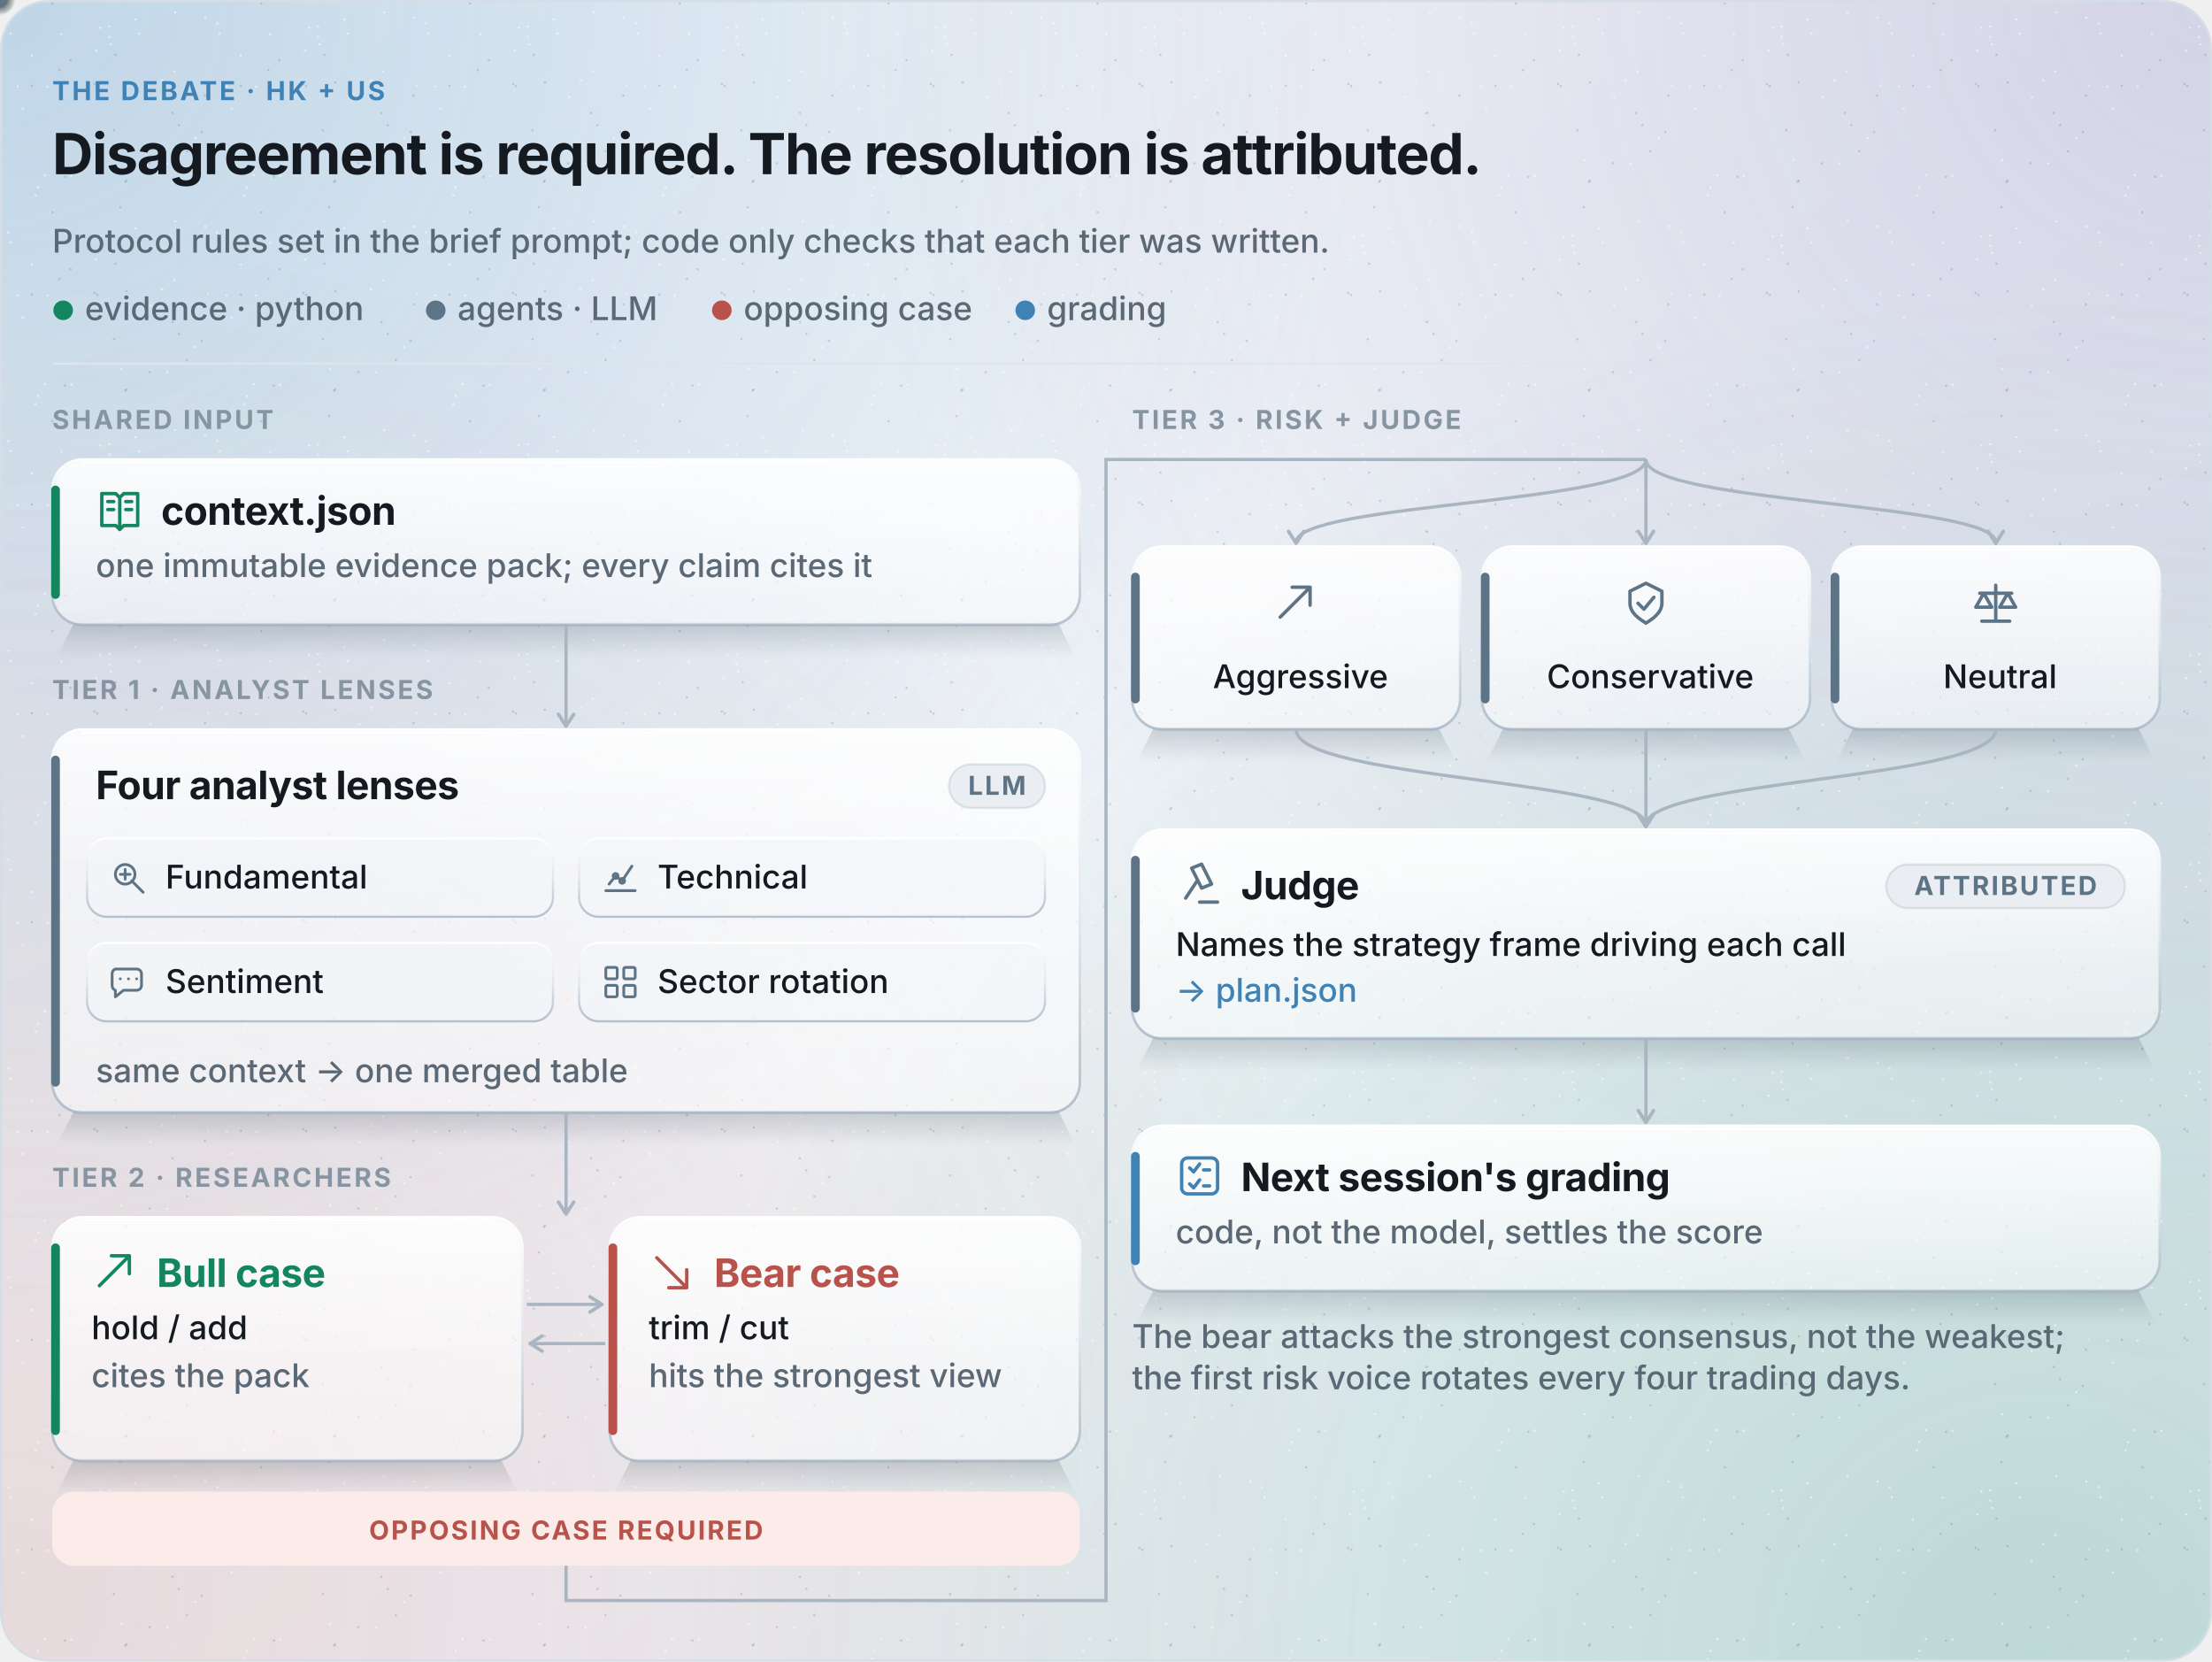
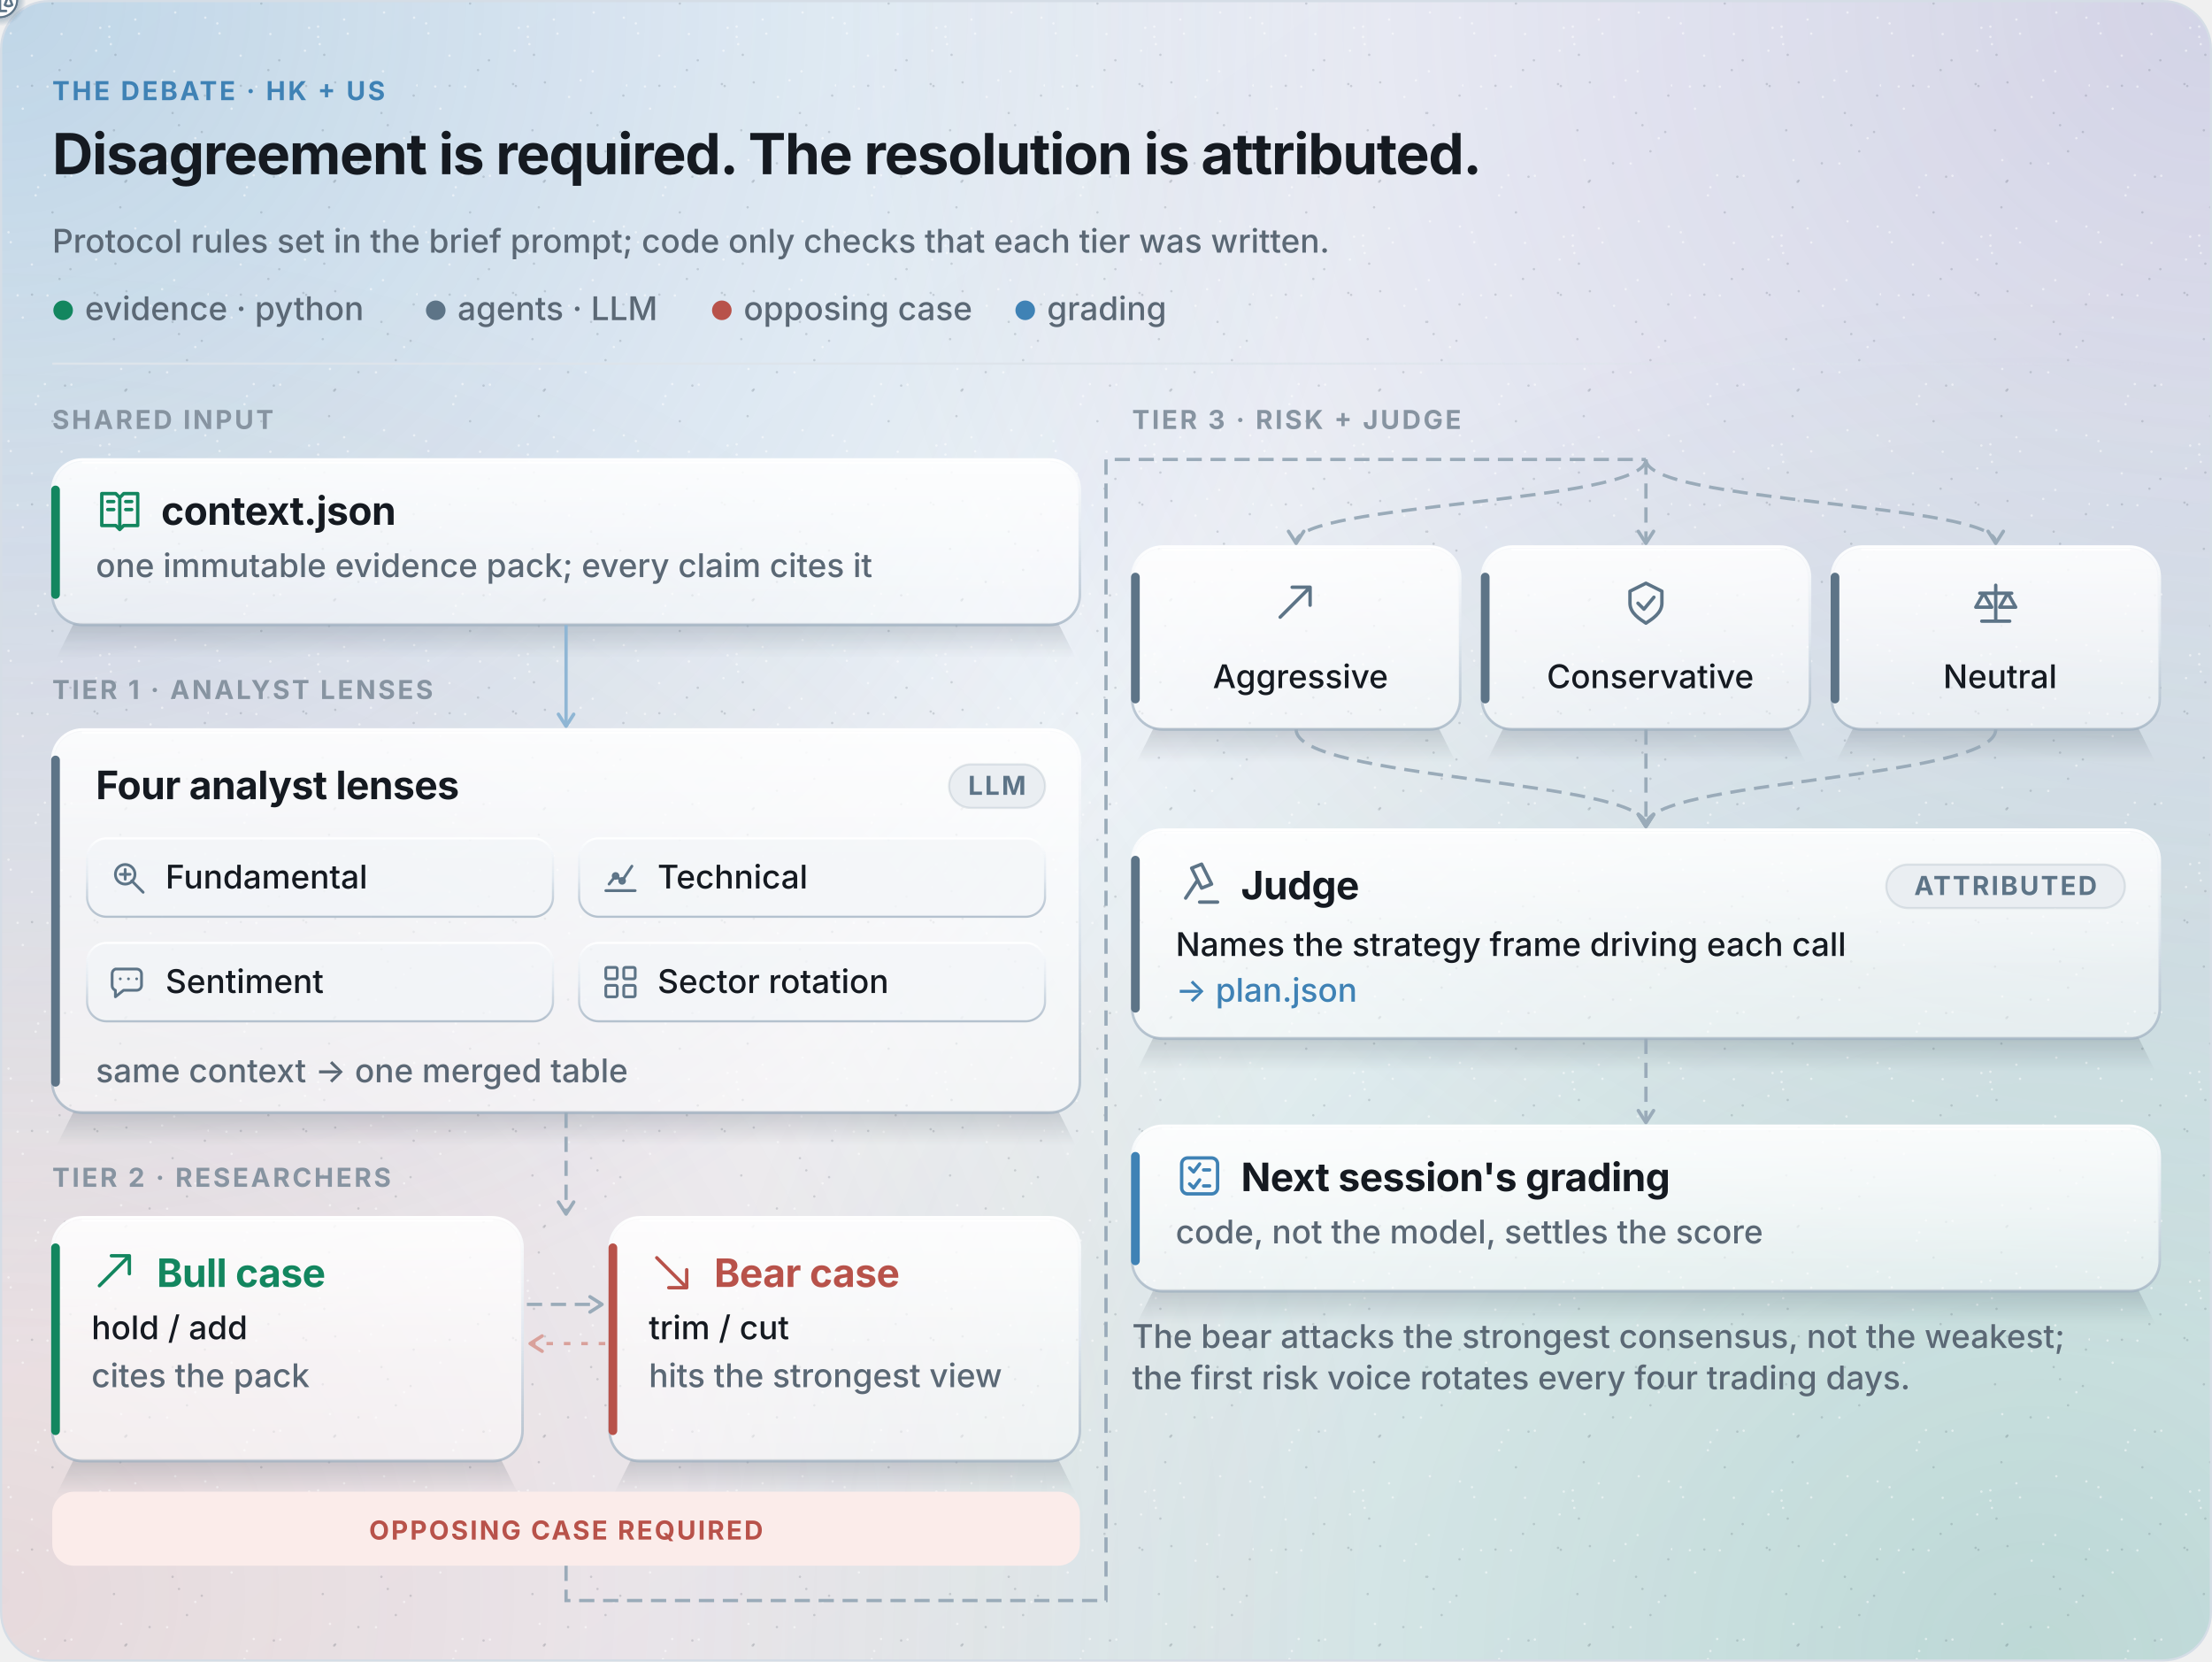
<svg xmlns="http://www.w3.org/2000/svg" xmlns:xlink="http://www.w3.org/1999/xlink" width="1016" height="763" viewBox="0 0 1016 763" role="img" aria-labelledby="title desc">
  <defs>
    <linearGradient id="page" x1="0" y1="0" x2="1" y2="1">
      <stop offset="0" stop-color="#f7f9fc" />
      <stop offset=".6" stop-color="#eef2f7" />
      <stop offset="1" stop-color="#e6ecf3" />
    </linearGradient>
    <radialGradient id="field-blue" cx="0" cy="0" r="629.92" gradientUnits="userSpaceOnUse">
      <stop offset="0" stop-color="#3f82b5" stop-opacity="0.3" />
      <stop offset="1" stop-color="#3f82b5" stop-opacity="0" />
    </radialGradient>
    <radialGradient id="field-violet" cx="1016" cy="0" r="629.92" gradientUnits="userSpaceOnUse">
      <stop offset="0" stop-color="#6f64a8" stop-opacity="0.22" />
      <stop offset="1" stop-color="#6f64a8" stop-opacity="0" />
    </radialGradient>
    <radialGradient id="field-green" cx="934.72" cy="763" r="629.92" gradientUnits="userSpaceOnUse">
      <stop offset="0" stop-color="#13865f" stop-opacity="0.2" />
      <stop offset="1" stop-color="#13865f" stop-opacity="0" />
    </radialGradient>
    <radialGradient id="field-warm" cx="0" cy="732.48" r="629.92" gradientUnits="userSpaceOnUse">
      <stop offset="0" stop-color="#b8524a" stop-opacity="0.16" />
      <stop offset="1" stop-color="#b8524a" stop-opacity="0" />
    </radialGradient>
    <pattern id="grain" width="96" height="96" patternUnits="userSpaceOnUse">
      <circle cx="32.83" cy="80.8" r=".55" fill="#ffffff" fill-opacity=".5" />
      <circle cx="21.85" cy="39.82" r=".55" fill="#ffffff" fill-opacity=".5" />
      <circle cx="29.91" cy="81.24" r=".55" fill="#22303c" fill-opacity=".16" />
      <circle cx="44.21" cy="23.3" r=".55" fill="#ffffff" fill-opacity=".5" />
      <circle cx="94.19" cy="43.92" r=".55" fill="#22303c" fill-opacity=".16" />
      <circle cx="14.73" cy="39.42" r=".55" fill="#22303c" fill-opacity=".16" />
      <circle cx="32.39" cy="27.72" r=".55" fill="#22303c" fill-opacity=".16" />
      <circle cx="44.77" cy="39.54" r=".55" fill="#22303c" fill-opacity=".16" />
      <circle cx="55.71" cy="73.6" r=".55" fill="#ffffff" fill-opacity=".5" />
      <circle cx="80.57" cy="5.74" r=".55" fill="#ffffff" fill-opacity=".5" />
      <circle cx="74.55" cy="36.92" r=".55" fill="#ffffff" fill-opacity=".5" />
      <circle cx="58.13" cy="37.86" r=".55" fill="#22303c" fill-opacity=".16" />
      <circle cx="53.07" cy="25.2" r=".55" fill="#22303c" fill-opacity=".16" />
      <circle cx="27.37" cy="32.22" r=".55" fill="#22303c" fill-opacity=".16" />
      <circle cx="10.47" cy="49.96" r=".55" fill="#ffffff" fill-opacity=".5" />
      <circle cx="24.13" cy="1.62" r=".55" fill="#22303c" fill-opacity=".16" />
      <circle cx="58.11" cy="83.04" r=".55" fill="#22303c" fill-opacity=".16" />
      <circle cx="50.97" cy="20.3" r=".55" fill="#ffffff" fill-opacity=".5" />
      <circle cx="28.31" cy="15.64" r=".55" fill="#ffffff" fill-opacity=".5" />
      <circle cx="82.29" cy="57.54" r=".55" fill="#22303c" fill-opacity=".16" />
      <circle cx="8.11" cy="39.76" r=".55" fill="#ffffff" fill-opacity=".5" />
      <circle cx="50.25" cy="12.22" r=".55" fill="#ffffff" fill-opacity=".5" />
      <circle cx="3.91" cy="10.76" r=".55" fill="#ffffff" fill-opacity=".5" />
      <circle cx="68.77" cy="75.06" r=".55" fill="#22303c" fill-opacity=".16" />
      <circle cx="50.27" cy="16.96" r=".55" fill="#ffffff" fill-opacity=".5" />
      <circle cx="17.53" cy="86.06" r=".55" fill="#ffffff" fill-opacity=".5" />
      <circle cx="79.35" cy="51.96" r=".55" fill="#22303c" fill-opacity=".16" />
      <circle cx="85.97" cy="69.54" r=".55" fill="#22303c" fill-opacity=".16" />
      <circle cx="55.31" cy="95.28" r=".55" fill="#22303c" fill-opacity=".16" />
      <circle cx="20.65" cy="80.54" r=".55" fill="#ffffff" fill-opacity=".5" />
      <circle cx="52.39" cy="59.88" r=".55" fill="#22303c" fill-opacity=".16" />
      <circle cx="62.21" cy="8.98" r=".55" fill="#ffffff" fill-opacity=".5" />
      <circle cx="89.79" cy="63.52" r=".55" fill="#ffffff" fill-opacity=".5" />
      <circle cx="80.09" cy="32.78" r=".55" fill="#ffffff" fill-opacity=".5" />
      <circle cx="4.95" cy="15.32" r=".55" fill="#ffffff" fill-opacity=".5" />
      <circle cx="76.85" cy="75.14" r=".55" fill="#ffffff" fill-opacity=".5" />
      <circle cx="69.23" cy="44.56" r=".55" fill="#ffffff" fill-opacity=".5" />
      <circle cx="57.61" cy="83.58" r=".55" fill="#22303c" fill-opacity=".16" />
      <circle cx="16.39" cy="89.8" r=".55" fill="#ffffff" fill-opacity=".5" />
      <circle cx="92.77" cy="60.66" r=".55" fill="#22303c" fill-opacity=".16" />
      <circle cx="46.11" cy="12.8" r=".55" fill="#ffffff" fill-opacity=".5" />
      <circle cx="14.65" cy="25.58" r=".55" fill="#ffffff" fill-opacity=".5" />
      <circle cx="94.39" cy="8.12" r=".55" fill="#ffffff" fill-opacity=".5" />
      <circle cx="63.89" cy="15.46" r=".55" fill="#ffffff" fill-opacity=".5" />
      <circle cx="43.47" cy="38.64" r=".55" fill="#22303c" fill-opacity=".16" />
      <circle cx="95.85" cy="39.26" r=".55" fill="#ffffff" fill-opacity=".5" />
    </pattern>
    <linearGradient id="glass" x1="0" y1="0" x2="0" y2="1">
      <stop offset="0" stop-color="#ffffff" stop-opacity=".74" />
      <stop offset="1" stop-color="#ffffff" stop-opacity=".48" />
    </linearGradient>
    <linearGradient id="glass-blue" x1="0" y1="0" x2="0" y2="1">
      <stop offset="0" stop-color="#e8f1f8" stop-opacity=".88" />
      <stop offset="1" stop-color="#e8f1f8" stop-opacity=".60" />
    </linearGradient>
    <linearGradient id="glass-green" x1="0" y1="0" x2="0" y2="1">
      <stop offset="0" stop-color="#e6f4ee" stop-opacity=".88" />
      <stop offset="1" stop-color="#e6f4ee" stop-opacity=".60" />
    </linearGradient>
    <linearGradient id="glass-warm" x1="0" y1="0" x2="0" y2="1">
      <stop offset="0" stop-color="#fbecea" stop-opacity=".88" />
      <stop offset="1" stop-color="#fbecea" stop-opacity=".60" />
    </linearGradient>
    <linearGradient id="glass-slate" x1="0" y1="0" x2="0" y2="1">
      <stop offset="0" stop-color="#eaeef2" stop-opacity=".88" />
      <stop offset="1" stop-color="#eaeef2" stop-opacity=".60" />
    </linearGradient>
    <linearGradient id="glass-violet" x1="0" y1="0" x2="0" y2="1">
      <stop offset="0" stop-color="#efedf7" stop-opacity=".88" />
      <stop offset="1" stop-color="#efedf7" stop-opacity=".60" />
    </linearGradient>
    <linearGradient id="sheen" x1="0" y1="0" x2="0" y2="1">
      <stop offset="0" stop-color="#ffffff" stop-opacity=".55" />
      <stop offset="1" stop-color="#ffffff" stop-opacity="0" />
    </linearGradient>
    <linearGradient id="rim" x1="0" y1="0" x2="0" y2="1">
      <stop offset="0" stop-color="#ffffff" stop-opacity=".95" />
      <stop offset=".5" stop-color="#dfe7ef" stop-opacity=".9" />
      <stop offset="1" stop-color="#9fb0c0" stop-opacity=".75" />
    </linearGradient>
    <linearGradient id="lift" x1="0" y1="0" x2="0" y2="1">
      <stop offset="0" stop-color="#1c2b3a" stop-opacity=".17" />
      <stop offset="1" stop-color="#1c2b3a" stop-opacity="0" />
    </linearGradient>
    <linearGradient id="rule" x1="24" y1="0" x2="992" y2="0" gradientUnits="userSpaceOnUse">
      <stop offset=".5" stop-color="#dde4eb" />
      <stop offset="1" stop-color="#dde4eb" stop-opacity="0" />
    </linearGradient>
    <radialGradient id="glow-blue">
      <stop offset=".4" stop-color="#3f82b5" stop-opacity=".36" />
      <stop offset=".72" stop-color="#3f82b5" stop-opacity=".14" />
      <stop offset="1" stop-color="#3f82b5" stop-opacity="0" />
    </radialGradient>
    <radialGradient id="glow-green">
      <stop offset=".4" stop-color="#13865f" stop-opacity=".36" />
      <stop offset=".72" stop-color="#13865f" stop-opacity=".14" />
      <stop offset="1" stop-color="#13865f" stop-opacity="0" />
    </radialGradient>
    <radialGradient id="glow-warm">
      <stop offset=".4" stop-color="#b8524a" stop-opacity=".36" />
      <stop offset=".72" stop-color="#b8524a" stop-opacity=".14" />
      <stop offset="1" stop-color="#b8524a" stop-opacity="0" />
    </radialGradient>
    <radialGradient id="glow-slate">
      <stop offset=".4" stop-color="#5d7487" stop-opacity=".36" />
      <stop offset=".72" stop-color="#5d7487" stop-opacity=".14" />
      <stop offset="1" stop-color="#5d7487" stop-opacity="0" />
    </radialGradient>
    <radialGradient id="glow-violet">
      <stop offset=".4" stop-color="#6f64a8" stop-opacity=".36" />
      <stop offset=".72" stop-color="#6f64a8" stop-opacity=".14" />
      <stop offset="1" stop-color="#6f64a8" stop-opacity="0" />
    </radialGradient>
    <marker id="arr" markerWidth="10" markerHeight="10" refX="6" refY="5" orient="auto" markerUnits="userSpaceOnUse">
      <path d="M1 1.5L6.5 5L1 8.5" fill="none" stroke="#a9b6c2" stroke-width="1.6" stroke-linecap="round" stroke-linejoin="round" />
    </marker>
+     <radialGradient id="glow-data">
+       <stop offset=".4" stop-color="#3f82b5" stop-opacity=".36" />
+       <stop offset=".72" stop-color="#3f82b5" stop-opacity=".14" />
+       <stop offset="1" stop-color="#3f82b5" stop-opacity="0" />
+     </radialGradient>
+     <marker id="arr-data" markerWidth="12" markerHeight="10" refX="6" refY="5" orient="auto" markerUnits="userSpaceOnUse">
+       <path d="M1 1.5L6.5 5L1 8.5" fill="none" stroke="#8fb6d4" stroke-width="1.6" stroke-linecap="round" stroke-linejoin="round" />
+     </marker>
+     <g id="pk-data">
+       <circle r="12" fill="url(#glow-data)" />
+       <g transform="scale(0.64) translate(-12 -12)" fill="none" stroke="#3f82b5" stroke-width="2" stroke-linecap="round" stroke-linejoin="round">
+         <path fill="#fff" d="M6 22a2 2 0 0 1-2-2V4a2 2 0 0 1 2-2h8a2.4 2.4 0 0 1 1.704.706l3.588 3.588A2.4 2.4 0 0 1 20 8v12a2 2 0 0 1-2 2z" />
+         <path d="M14 2v5a1 1 0 0 0 1 1h5M10 9H8M16 13H8M16 17H8" />
+       </g>
+     </g>
+     <radialGradient id="glow-decision">
+       <stop offset=".4" stop-color="#5d7487" stop-opacity=".36" />
+       <stop offset=".72" stop-color="#5d7487" stop-opacity=".14" />
+       <stop offset="1" stop-color="#5d7487" stop-opacity="0" />
+     </radialGradient>
+     <marker id="arr-decision" markerWidth="12" markerHeight="10" refX="6" refY="5" orient="auto" markerUnits="userSpaceOnUse">
+       <path d="M1 1.5L6.5 5L1 8.5" fill="none" stroke="#9aabb9" stroke-width="1.6" stroke-linecap="round" stroke-linejoin="round" />
+     </marker>
+     <g id="pk-decision">
+       <circle r="12" fill="url(#glow-decision)" />
+       <g transform="scale(0.56) translate(-12 -12)" fill="none" stroke="#5d7487" stroke-width="2" stroke-linecap="round" stroke-linejoin="round">
+         <circle fill="#fff" stroke-width="1.5" cx="12" cy="12" r="14" />
+         <path d="M12 3v18M19 8l3 8a5 5 0 0 1-6 0zV7M3 7h1a17 17 0 0 0 8-2 17 17 0 0 0 8 2h1M5 8l3 8a5 5 0 0 1-6 0zV7M7 21h10" />
+       </g>
+     </g>
+     <radialGradient id="glow-alert">
+       <stop offset=".4" stop-color="#b8524a" stop-opacity=".36" />
+       <stop offset=".72" stop-color="#b8524a" stop-opacity=".14" />
+       <stop offset="1" stop-color="#b8524a" stop-opacity="0" />
+     </radialGradient>
+     <marker id="arr-alert" markerWidth="12" markerHeight="10" refX="6" refY="5" orient="auto" markerUnits="userSpaceOnUse">
+       <path d="M1 1.5L6.5 5L1 8.5" fill="none" stroke="#d9a19b" stroke-width="1.6" stroke-linecap="round" stroke-linejoin="round" />
+     </marker>
    <style>text{font-family:-apple-system,BlinkMacSystemFont,"SF Pro Text","Segoe UI",Inter,Roboto,"Helvetica Neue",Arial,sans-serif}.kick{font-size:12px;font-weight:700}.title{font-size:26px;font-weight:750}.sub{font-size:15px;font-weight:450}.h{font-size:18px;font-weight:700}.b{font-size:15px;font-weight:450}.m{font-size:15px;font-weight:450}.code{font-size:13px;font-weight:500}.tag{font-size:12px;font-weight:700}.kick{letter-spacing:1.1px}.title{letter-spacing:-.5px}.h{letter-spacing:-.2px}.tag{letter-spacing:.9px}.code{font-family:ui-monospace,SFMono-Regular,Menlo,Consolas,"Liberation Mono",monospace}.breathe{animation:breathe 2.4s ease-in-out infinite}@keyframes breathe{50%{opacity:.35}}@media (prefers-reduced-motion:reduce){.pulse{display:none}.breathe,.sweep{animation:none}}</style>
  </defs>
  <rect x=".5" y=".5" width="1015" height="762" rx="22" fill="url(#page)" />
  <rect x=".5" y=".5" width="1015" height="762" rx="22" fill="url(#field-blue)" />
  <rect x=".5" y=".5" width="1015" height="762" rx="22" fill="url(#field-violet)" />
  <rect x=".5" y=".5" width="1015" height="762" rx="22" fill="url(#field-green)" />
  <rect x=".5" y=".5" width="1015" height="762" rx="22" fill="url(#field-warm)" />
  <rect x=".5" y=".5" width="1015" height="762" rx="22" fill="url(#grain)" stroke="#d5dde6" />
  <text x="24" y="46" class="kick">
    <tspan fill="#3f82b5">THE DEBATE · HK + US</tspan>
  </text>
  <text x="24" y="80" class="title">
    <tspan fill="#151a21">Disagreement is required. The resolution is attributed.</tspan>
  </text>
  <text x="24" y="116" class="sub">
    <tspan fill="#5b6875">Protocol rules set in the brief prompt; code only checks that each tier was written.</tspan>
  </text>
  <circle cx="29" cy="142.5" r="4.5" fill="#13865f" />
  <text x="39" y="147" class="m">
    <tspan fill="#5b6875">evidence · python</tspan>
  </text>
  <circle cx="200.15" cy="142.5" r="4.5" fill="#5d7487" />
  <text x="210.15" y="147" class="m">
    <tspan fill="#5b6875">agents · LLM</tspan>
  </text>
  <circle cx="331.55" cy="142.5" r="4.5" fill="#b8524a" />
  <text x="341.55" y="147" class="m">
    <tspan fill="#5b6875">opposing case</tspan>
  </text>
  <circle cx="470.9" cy="142.5" r="4.5" fill="#3f82b5" />
  <text x="480.9" y="147" class="m">
    <tspan fill="#5b6875">grading</tspan>
  </text>
  <path d="M24 167H992" stroke="url(#rule)" />
  <g transform="translate(0 0)">
    <text x="24" y="197" class="kick">
      <tspan fill="#8794a1">SHARED INPUT</tspan>
    </text>
    <path d="M34 286H486L494 302H26Z" fill="url(#lift)" />
    <rect x="24" y="211" width="472" height="76" rx="14" fill="url(#glass)" stroke="url(#rim)" stroke-width="1.2" />
    <rect class="sheen" x="25" y="212" width="470" height="64" rx="13" fill="url(#sheen)" />
    <path d="M38 212.4H482" stroke="#ffffff" stroke-opacity=".95" stroke-linecap="round" />
    <path d="M25.5 225V273" stroke="#13865f" stroke-width="4" stroke-linecap="round" />
    <g class="hero-icon" data-icon="book" transform="translate(44 223) scale(0.916667)" fill="none" stroke="#13865f" stroke-width="1.7" stroke-linecap="round" stroke-linejoin="round" aria-hidden="true">
      <path d="M3 4h7l2 2 2-2h7v16h-7l-2 2-2-2H3ZM12 6v16M6 8h3m-3 4h3m6-4h3m-3 4h3" />
    </g>
    <text x="74" y="241" class="h">
      <tspan fill="#151a21">context.json</tspan>
    </text>
    <text x="44" y="265" class="m">
      <tspan fill="#5b6875">one immutable evidence pack; every claim cites it</tspan>
    </text>
    <text x="24" y="321" class="kick">
      <tspan fill="#8794a1">TIER 1 · ANALYST LENSES</tspan>
    </text>
-     <path id="w1" d="M260 287V333" fill="none" stroke="#a9b6c2" stroke-width="1.5" marker-end="url(#arr)" />
-     <circle class="pulse" r="7" fill="url(#glow-slate)">
-       <animateMotion dur="2.2s" begin="0.00s" repeatCount="indefinite" keyPoints="0;1" keyTimes="0;1" calcMode="spline" keySplines=".45 0 .55 1">
+     <path id="w1" data-kind="data" d="M260 287V333" fill="none" stroke="#8fb6d4" stroke-width="1.5" marker-end="url(#arr-data)" />
+     <use class="pulse" href="#pk-data" xlink:href="#pk-data">
+       <animateMotion dur="2.2s" begin="0.00s" repeatCount="indefinite" keyPoints="0.267;0.600" keyTimes="0;1" calcMode="spline" keySplines=".45 0 .55 1">
        <mpath href="#w1" xlink:href="#w1" />
      </animateMotion>
-     </circle>
-     <circle class="pulse" r="3.4" fill="#5d7487">
-       <animateMotion dur="2.2s" begin="0.00s" repeatCount="indefinite" keyPoints="0;1" keyTimes="0;1" calcMode="spline" keySplines=".45 0 .55 1">
-         <mpath href="#w1" xlink:href="#w1" />
-       </animateMotion>
-     </circle>
+       <animate attributeName="opacity" values="0;1;1;0" keyTimes="0;.14;.86;1" dur="2.2s" begin="0.00s" repeatCount="indefinite" />
+     </use>
    <path d="M34 510H486L494 526H26Z" fill="url(#lift)" />
    <rect x="24" y="335" width="472" height="176" rx="14" fill="url(#glass)" stroke="url(#rim)" stroke-width="1.2" />
    <rect class="sheen" x="25" y="336" width="470" height="64" rx="13" fill="url(#sheen)" />
    <path d="M38 336.4H482" stroke="#ffffff" stroke-opacity=".95" stroke-linecap="round" />
    <path d="M25.5 349V497" stroke="#5d7487" stroke-width="4" stroke-linecap="round" />
    <text x="44" y="367" class="h">
      <tspan fill="#151a21">Four analyst lenses</tspan>
    </text>
    <rect x="435.92" y="351" width="44.08" height="20" rx="10" fill="#eaeef2" stroke="#5d7487" stroke-opacity=".16" />
    <text x="457.96" y="365" class="tag" text-anchor="middle">
      <tspan fill="#5d7487">LLM</tspan>
    </text>
    <rect x="40" y="385" width="214" height="36" rx="9" fill="#f2f5f8" fill-opacity=".62" stroke="url(#rim)" />
    <g class="hero-icon" data-icon="lens" transform="translate(50 394) scale(0.75)" fill="none" stroke="#5d7487" stroke-width="1.7" stroke-linecap="round" stroke-linejoin="round" aria-hidden="true">
      <circle cx="10" cy="10" r="6" />
      <path d="M14 14l7 7M7 10h6m-3-3v6" />
    </g>
    <text x="76" y="408" class="m">
      <tspan fill="#151a21">Fundamental</tspan>
    </text>
    <rect x="266" y="385" width="214" height="36" rx="9" fill="#f2f5f8" fill-opacity=".62" stroke="url(#rim)" />
    <g class="hero-icon" data-icon="factor" transform="translate(276 394) scale(0.75)" fill="none" stroke="#5d7487" stroke-width="1.7" stroke-linecap="round" stroke-linejoin="round" aria-hidden="true">
      <path d="M3 20h18M5 16l4-5 4 3 6-9" />
      <circle cx="9" cy="11" r="1.5" />
      <circle cx="13" cy="14" r="1.5" />
    </g>
    <text x="302" y="408" class="m">
      <tspan fill="#151a21">Technical</tspan>
    </text>
    <rect x="40" y="433" width="214" height="36" rx="9" fill="#f2f5f8" fill-opacity=".62" stroke="url(#rim)" />
    <g class="hero-icon" data-icon="chat" transform="translate(50 442) scale(0.75)" fill="none" stroke="#5d7487" stroke-width="1.7" stroke-linecap="round" stroke-linejoin="round" aria-hidden="true">
      <path d="M4 4h13a3 3 0 0 1 3 3v7a3 3 0 0 1-3 3H9l-5 4v-4a3 3 0 0 1-2-3V7a3 3 0 0 1 2-3Z" />
      <path d="M7 10h.01m5 0h.01m5 0h.01" />
    </g>
    <text x="76" y="456" class="m">
      <tspan fill="#151a21">Sentiment</tspan>
    </text>
    <rect x="266" y="433" width="214" height="36" rx="9" fill="#f2f5f8" fill-opacity=".62" stroke="url(#rim)" />
    <g class="hero-icon" data-icon="sector" transform="translate(276 442) scale(0.75)" fill="none" stroke="#5d7487" stroke-width="1.7" stroke-linecap="round" stroke-linejoin="round" aria-hidden="true">
      <rect x="3" y="3" width="7" height="7" rx="1" />
      <rect x="14" y="3" width="7" height="7" rx="1" />
      <rect x="3" y="14" width="7" height="7" rx="1" />
      <rect x="14" y="14" width="7" height="7" rx="1" />
    </g>
    <text x="302" y="456" class="m">
      <tspan fill="#151a21">Sector rotation</tspan>
    </text>
    <text x="44" y="497" class="m">
      <tspan fill="#5b6875">same context → one merged table</tspan>
    </text>
    <text x="24" y="545" class="kick">
      <tspan fill="#8794a1">TIER 2 · RESEARCHERS</tspan>
    </text>
-     <path id="w2" d="M260 511V557" fill="none" stroke="#a9b6c2" stroke-width="1.5" marker-end="url(#arr)" />
-     <circle class="pulse" r="7" fill="url(#glow-slate)">
-       <animateMotion dur="2.2s" begin="0.00s" repeatCount="indefinite" keyPoints="0;1" keyTimes="0;1" calcMode="spline" keySplines=".45 0 .55 1">
+     <path id="w2" data-kind="decision" d="M260 511V557" fill="none" stroke="#9aabb9" stroke-width="1.5" stroke-dasharray="7 4" marker-end="url(#arr-decision)" />
+     <use class="pulse" href="#pk-decision" xlink:href="#pk-decision">
+       <animateMotion dur="2.2s" begin="0.00s" repeatCount="indefinite" keyPoints="0.267;0.600" keyTimes="0;1" calcMode="spline" keySplines=".45 0 .55 1">
        <mpath href="#w2" xlink:href="#w2" />
      </animateMotion>
-     </circle>
-     <circle class="pulse" r="3.4" fill="#5d7487">
-       <animateMotion dur="2.2s" begin="0.00s" repeatCount="indefinite" keyPoints="0;1" keyTimes="0;1" calcMode="spline" keySplines=".45 0 .55 1">
-         <mpath href="#w2" xlink:href="#w2" />
-       </animateMotion>
-     </circle>
+       <animate attributeName="opacity" values="0;1;1;0" keyTimes="0;.14;.86;1" dur="2.2s" begin="0.00s" repeatCount="indefinite" />
+     </use>
    <path d="M34 670H230L238 686H26Z" fill="url(#lift)" />
    <rect x="24" y="559" width="216" height="112" rx="14" fill="url(#glass)" stroke="url(#rim)" stroke-width="1.2" />
    <rect class="sheen" x="25" y="560" width="214" height="64" rx="13" fill="url(#sheen)" />
    <path d="M38 560.4H226" stroke="#ffffff" stroke-opacity=".95" stroke-linecap="round" />
    <path d="M25.5 573V657" stroke="#13865f" stroke-width="4" stroke-linecap="round" />
    <g class="hero-icon" data-icon="up" transform="translate(42 573) scale(0.916667)" fill="none" stroke="#13865f" stroke-width="1.7" stroke-linecap="round" stroke-linejoin="round" aria-hidden="true">
      <path d="M4 19L19 4M10 4h9v9" />
    </g>
    <text x="72" y="591" class="h">
      <tspan fill="#13865f">Bull case</tspan>
    </text>
    <text x="42" y="615" class="b">
      <tspan fill="#151a21">hold / add</tspan>
    </text>
    <text x="42" y="637" class="m">
      <tspan fill="#5b6875">cites the pack</tspan>
    </text>
    <path d="M290 670H486L494 686H282Z" fill="url(#lift)" />
    <rect x="280" y="559" width="216" height="112" rx="14" fill="url(#glass)" stroke="url(#rim)" stroke-width="1.2" />
    <rect class="sheen" x="281" y="560" width="214" height="64" rx="13" fill="url(#sheen)" />
    <path d="M294 560.4H482" stroke="#ffffff" stroke-opacity=".95" stroke-linecap="round" />
    <path d="M281.5 573V657" stroke="#b8524a" stroke-width="4" stroke-linecap="round" />
    <g class="hero-icon" data-icon="down" transform="translate(298 573) scale(0.916667)" fill="none" stroke="#b8524a" stroke-width="1.7" stroke-linecap="round" stroke-linejoin="round" aria-hidden="true">
      <path d="M4 5l15 15M10 20h9v-9" />
    </g>
    <text x="328" y="591" class="h">
      <tspan fill="#b8524a">Bear case</tspan>
    </text>
    <text x="298" y="615" class="b">
      <tspan fill="#151a21">trim / cut</tspan>
    </text>
    <text x="298" y="637" class="m">
      <tspan fill="#5b6875">hits the strongest view</tspan>
    </text>
-     <path id="w3" d="M242 599H276" fill="none" stroke="#a9b6c2" stroke-width="1.5" marker-end="url(#arr)" />
-     <circle class="pulse" r="7" fill="url(#glow-green)">
+     <path id="w3" data-kind="decision" d="M242 599H276" fill="none" stroke="#9aabb9" stroke-width="1.5" stroke-dasharray="7 4" marker-end="url(#arr-decision)" />
+     <circle class="pulse" r="7" fill="url(#glow-decision)">
      <animateMotion dur="1.3s" begin="0.00s" repeatCount="indefinite" keyPoints="0;1" keyTimes="0;1" calcMode="spline" keySplines=".45 0 .55 1">
        <mpath href="#w3" xlink:href="#w3" />
      </animateMotion>
    </circle>
-     <circle class="pulse" r="3.4" fill="#13865f">
+     <circle class="pulse" r="3.4" fill="#5d7487">
      <animateMotion dur="1.3s" begin="0.00s" repeatCount="indefinite" keyPoints="0;1" keyTimes="0;1" calcMode="spline" keySplines=".45 0 .55 1">
        <mpath href="#w3" xlink:href="#w3" />
      </animateMotion>
    </circle>
-     <path id="w4" d="M278 617H244" fill="none" stroke="#a9b6c2" stroke-width="1.5" marker-end="url(#arr)" />
-     <circle class="pulse" r="7" fill="url(#glow-warm)">
+     <path id="w4" data-kind="alert" d="M278 617H244" fill="none" stroke="#d9a19b" stroke-width="1.5" stroke-dasharray="3 5" marker-end="url(#arr-alert)" />
+     <circle class="pulse" r="7" fill="url(#glow-alert)">
      <animateMotion dur="1.3s" begin="-0.65s" repeatCount="indefinite" keyPoints="0;1" keyTimes="0;1" calcMode="spline" keySplines=".45 0 .55 1">
        <mpath href="#w4" xlink:href="#w4" />
      </animateMotion>
    </circle>
    <circle class="pulse" r="3.4" fill="#b8524a">
      <animateMotion dur="1.3s" begin="-0.65s" repeatCount="indefinite" keyPoints="0;1" keyTimes="0;1" calcMode="spline" keySplines=".45 0 .55 1">
        <mpath href="#w4" xlink:href="#w4" />
      </animateMotion>
    </circle>
    <rect x="24" y="685" width="472" height="34" rx="10" fill="#fbecea" />
    <text x="260" y="707" class="tag" text-anchor="middle">
      <tspan fill="#b8524a">OPPOSING CASE REQUIRED</tspan>
    </text>
  </g>
-   <path id="w5" d="M260 719V735H508V211H756" fill="none" stroke="#a9b6c2" stroke-width="1.5" />
-   <circle class="pulse" r="7" fill="url(#glow-slate)">
-     <animateMotion dur="3.2s" begin="0.00s" repeatCount="indefinite" keyPoints="0;1" keyTimes="0;1" calcMode="spline" keySplines=".45 0 .55 1">
+   <path id="w5" data-kind="decision" d="M260 719V735H508V211H756" fill="none" stroke="#9aabb9" stroke-width="1.5" stroke-dasharray="7 4" />
+   <use class="pulse" href="#pk-decision" xlink:href="#pk-decision">
+     <animateMotion dur="3.2s" begin="0.00s" repeatCount="indefinite" keyPoints="0.012;0.988" keyTimes="0;1" calcMode="spline" keySplines=".45 0 .55 1">
      <mpath href="#w5" xlink:href="#w5" />
    </animateMotion>
-   </circle>
-   <circle class="pulse" r="3.4" fill="#5d7487">
-     <animateMotion dur="3.2s" begin="0.00s" repeatCount="indefinite" keyPoints="0;1" keyTimes="0;1" calcMode="spline" keySplines=".45 0 .55 1">
-       <mpath href="#w5" xlink:href="#w5" />
-     </animateMotion>
-   </circle>
+     <animate attributeName="opacity" values="0;1;1;0" keyTimes="0;.14;.86;1" dur="3.2s" begin="0.00s" repeatCount="indefinite" />
+   </use>
  <g transform="translate(496 -556)">
    <text x="24" y="753" class="kick">
      <tspan fill="#8794a1">TIER 3 · RISK + JUDGE</tspan>
    </text>
-     <path id="w6" d="M260 767C260 787 99.333 787 99.333 805" fill="none" stroke="#a9b6c2" stroke-width="1.5" marker-end="url(#arr)" />
-     <circle class="pulse" r="7" fill="url(#glow-slate)">
-       <animateMotion dur="1.8s" begin="-0.00s" repeatCount="indefinite" keyPoints="0;1" keyTimes="0;1" calcMode="spline" keySplines=".45 0 .55 1">
+     <path id="w6" data-kind="decision" d="M260 767C260 787 99.333 787 99.333 805" fill="none" stroke="#9aabb9" stroke-width="1.5" stroke-dasharray="7 4" marker-end="url(#arr-decision)" />
+     <use class="pulse" href="#pk-decision" xlink:href="#pk-decision">
+       <animateMotion dur="1.8s" begin="-0.00s" repeatCount="indefinite" keyPoints="0.104;0.789" keyTimes="0;1" calcMode="spline" keySplines=".45 0 .55 1">
        <mpath href="#w6" xlink:href="#w6" />
      </animateMotion>
-     </circle>
-     <circle class="pulse" r="3.4" fill="#5d7487">
-       <animateMotion dur="1.8s" begin="-0.00s" repeatCount="indefinite" keyPoints="0;1" keyTimes="0;1" calcMode="spline" keySplines=".45 0 .55 1">
-         <mpath href="#w6" xlink:href="#w6" />
-       </animateMotion>
-     </circle>
+       <animate attributeName="opacity" values="0;1;1;0" keyTimes="0;.14;.86;1" dur="1.8s" begin="-0.00s" repeatCount="indefinite" />
+     </use>
    <path d="M34 890H164.667L172.667 906H26Z" fill="url(#lift)" />
    <rect x="24" y="807" width="150.667" height="84" rx="14" fill="url(#glass)" stroke="url(#rim)" stroke-width="1.2" />
    <rect class="sheen" x="25" y="808" width="148.667" height="64" rx="13" fill="url(#sheen)" />
    <path d="M38 808.4H160.667" stroke="#ffffff" stroke-opacity=".95" stroke-linecap="round" />
    <path d="M25.5 821V877" stroke="#5d7487" stroke-width="4" stroke-linecap="round" />
    <g class="hero-icon" data-icon="up" transform="translate(88.3333 822) scale(0.916667)" fill="none" stroke="#5d7487" stroke-width="1.7" stroke-linecap="round" stroke-linejoin="round" aria-hidden="true">
      <path d="M4 19L19 4M10 4h9v9" />
    </g>
    <text x="101.333" y="872" class="b" text-anchor="middle">
      <tspan fill="#151a21">Aggressive</tspan>
    </text>
-     <path id="w7" d="M260 767C260 787 260 787 260 805" fill="none" stroke="#a9b6c2" stroke-width="1.5" marker-end="url(#arr)" />
-     <circle class="pulse" r="7" fill="url(#glow-slate)">
+     <path id="w7" data-kind="decision" d="M260 767C260 787 260 787 260 805" fill="none" stroke="#9aabb9" stroke-width="1.5" stroke-dasharray="7 4" marker-end="url(#arr-decision)" />
+     <circle class="pulse" r="7" fill="url(#glow-decision)">
      <animateMotion dur="1.8s" begin="-0.50s" repeatCount="indefinite" keyPoints="0;1" keyTimes="0;1" calcMode="spline" keySplines=".45 0 .55 1">
        <mpath href="#w7" xlink:href="#w7" />
      </animateMotion>
    </circle>
    <circle class="pulse" r="3.4" fill="#5d7487">
      <animateMotion dur="1.8s" begin="-0.50s" repeatCount="indefinite" keyPoints="0;1" keyTimes="0;1" calcMode="spline" keySplines=".45 0 .55 1">
        <mpath href="#w7" xlink:href="#w7" />
      </animateMotion>
    </circle>
    <path d="M194.667 890H325.333L333.333 906H186.667Z" fill="url(#lift)" />
    <rect x="184.667" y="807" width="150.667" height="84" rx="14" fill="url(#glass)" stroke="url(#rim)" stroke-width="1.2" />
    <rect class="sheen" x="185.667" y="808" width="148.667" height="64" rx="13" fill="url(#sheen)" />
    <path d="M198.667 808.4H321.333" stroke="#ffffff" stroke-opacity=".95" stroke-linecap="round" />
    <path d="M186.167 821V877" stroke="#5d7487" stroke-width="4" stroke-linecap="round" />
    <g class="hero-icon" data-icon="shield" transform="translate(249 822) scale(0.916667)" fill="none" stroke="#5d7487" stroke-width="1.7" stroke-linecap="round" stroke-linejoin="round" aria-hidden="true">
      <path d="M12 2l8 4v6c0 5-5 8-8 10-3-2-8-5-8-10V6ZM8 12l3 3 5-6" />
    </g>
    <text x="262" y="872" class="b" text-anchor="middle">
      <tspan fill="#151a21">Conservative</tspan>
    </text>
-     <path id="w8" d="M260 767C260 787 420.667 787 420.667 805" fill="none" stroke="#a9b6c2" stroke-width="1.5" marker-end="url(#arr)" />
-     <circle class="pulse" r="7" fill="url(#glow-slate)">
-       <animateMotion dur="1.8s" begin="-1.00s" repeatCount="indefinite" keyPoints="0;1" keyTimes="0;1" calcMode="spline" keySplines=".45 0 .55 1">
+     <path id="w8" data-kind="decision" d="M260 767C260 787 420.667 787 420.667 805" fill="none" stroke="#9aabb9" stroke-width="1.5" stroke-dasharray="7 4" marker-end="url(#arr-decision)" />
+     <use class="pulse" href="#pk-decision" xlink:href="#pk-decision">
+       <animateMotion dur="1.8s" begin="-1.00s" repeatCount="indefinite" keyPoints="0.104;0.789" keyTimes="0;1" calcMode="spline" keySplines=".45 0 .55 1">
        <mpath href="#w8" xlink:href="#w8" />
      </animateMotion>
-     </circle>
-     <circle class="pulse" r="3.4" fill="#5d7487">
-       <animateMotion dur="1.8s" begin="-1.00s" repeatCount="indefinite" keyPoints="0;1" keyTimes="0;1" calcMode="spline" keySplines=".45 0 .55 1">
-         <mpath href="#w8" xlink:href="#w8" />
-       </animateMotion>
-     </circle>
+       <animate attributeName="opacity" values="0;1;1;0" keyTimes="0;.14;.86;1" dur="1.8s" begin="-1.00s" repeatCount="indefinite" />
+     </use>
    <path d="M355.333 890H486L494 906H347.333Z" fill="url(#lift)" />
    <rect x="345.333" y="807" width="150.667" height="84" rx="14" fill="url(#glass)" stroke="url(#rim)" stroke-width="1.2" />
    <rect class="sheen" x="346.333" y="808" width="148.667" height="64" rx="13" fill="url(#sheen)" />
    <path d="M359.333 808.4H482" stroke="#ffffff" stroke-opacity=".95" stroke-linecap="round" />
    <path d="M346.833 821V877" stroke="#5d7487" stroke-width="4" stroke-linecap="round" />
    <g class="hero-icon" data-icon="balance" transform="translate(409.667 822) scale(0.916667)" fill="none" stroke="#5d7487" stroke-width="1.7" stroke-linecap="round" stroke-linejoin="round" aria-hidden="true">
      <path d="M12 3v17M5 21h14M4 7h16M6 7l-4 7h8Zm12 0-4 7h8Z" />
    </g>
    <text x="422.667" y="872" class="b" text-anchor="middle">
      <tspan fill="#151a21">Neutral</tspan>
    </text>
-     <path id="w9" d="M99.333 891C99.333 914 260 914 260 935" fill="none" stroke="#a9b6c2" stroke-width="1.5" marker-end="url(#arr)" />
-     <circle class="pulse" r="7" fill="url(#glow-slate)">
-       <animateMotion dur="1.8s" begin="-0.30s" repeatCount="indefinite" keyPoints="0;1" keyTimes="0;1" calcMode="spline" keySplines=".45 0 .55 1">
+     <path id="w9" data-kind="decision" d="M99.333 891C99.333 914 260 914 260 935" fill="none" stroke="#9aabb9" stroke-width="1.5" stroke-dasharray="7 4" marker-end="url(#arr-decision)" />
+     <use class="pulse" href="#pk-decision" xlink:href="#pk-decision">
+       <animateMotion dur="1.8s" begin="-0.30s" repeatCount="indefinite" keyPoints="0.091;0.812" keyTimes="0;1" calcMode="spline" keySplines=".45 0 .55 1">
        <mpath href="#w9" xlink:href="#w9" />
      </animateMotion>
-     </circle>
-     <circle class="pulse" r="3.4" fill="#5d7487">
-       <animateMotion dur="1.8s" begin="-0.30s" repeatCount="indefinite" keyPoints="0;1" keyTimes="0;1" calcMode="spline" keySplines=".45 0 .55 1">
-         <mpath href="#w9" xlink:href="#w9" />
-       </animateMotion>
-     </circle>
-     <path id="w10" d="M260 891C260 914 260 914 260 935" fill="none" stroke="#a9b6c2" stroke-width="1.5" marker-end="url(#arr)" />
-     <circle class="pulse" r="7" fill="url(#glow-slate)">
-       <animateMotion dur="1.8s" begin="-0.80s" repeatCount="indefinite" keyPoints="0;1" keyTimes="0;1" calcMode="spline" keySplines=".45 0 .55 1">
+       <animate attributeName="opacity" values="0;1;1;0" keyTimes="0;.14;.86;1" dur="1.8s" begin="-0.30s" repeatCount="indefinite" />
+     </use>
+     <path id="w10" data-kind="decision" d="M260 891C260 914 260 914 260 935" fill="none" stroke="#9aabb9" stroke-width="1.5" stroke-dasharray="7 4" marker-end="url(#arr-decision)" />
+     <use class="pulse" href="#pk-decision" xlink:href="#pk-decision">
+       <animateMotion dur="1.8s" begin="-0.80s" repeatCount="indefinite" keyPoints="0.274;0.626" keyTimes="0;1" calcMode="spline" keySplines=".45 0 .55 1">
        <mpath href="#w10" xlink:href="#w10" />
      </animateMotion>
-     </circle>
-     <circle class="pulse" r="3.4" fill="#5d7487">
-       <animateMotion dur="1.8s" begin="-0.80s" repeatCount="indefinite" keyPoints="0;1" keyTimes="0;1" calcMode="spline" keySplines=".45 0 .55 1">
-         <mpath href="#w10" xlink:href="#w10" />
-       </animateMotion>
-     </circle>
-     <path id="w11" d="M420.667 891C420.667 914 260 914 260 935" fill="none" stroke="#a9b6c2" stroke-width="1.5" marker-end="url(#arr)" />
-     <circle class="pulse" r="7" fill="url(#glow-slate)">
-       <animateMotion dur="1.8s" begin="-1.30s" repeatCount="indefinite" keyPoints="0;1" keyTimes="0;1" calcMode="spline" keySplines=".45 0 .55 1">
+       <animate attributeName="opacity" values="0;1;1;0" keyTimes="0;.14;.86;1" dur="1.8s" begin="-0.80s" repeatCount="indefinite" />
+     </use>
+     <path id="w11" data-kind="decision" d="M420.667 891C420.667 914 260 914 260 935" fill="none" stroke="#9aabb9" stroke-width="1.5" stroke-dasharray="7 4" marker-end="url(#arr-decision)" />
+     <use class="pulse" href="#pk-decision" xlink:href="#pk-decision">
+       <animateMotion dur="1.8s" begin="-1.30s" repeatCount="indefinite" keyPoints="0.091;0.812" keyTimes="0;1" calcMode="spline" keySplines=".45 0 .55 1">
        <mpath href="#w11" xlink:href="#w11" />
      </animateMotion>
-     </circle>
-     <circle class="pulse" r="3.4" fill="#5d7487">
-       <animateMotion dur="1.8s" begin="-1.30s" repeatCount="indefinite" keyPoints="0;1" keyTimes="0;1" calcMode="spline" keySplines=".45 0 .55 1">
-         <mpath href="#w11" xlink:href="#w11" />
-       </animateMotion>
-     </circle>
+       <animate attributeName="opacity" values="0;1;1;0" keyTimes="0;.14;.86;1" dur="1.8s" begin="-1.30s" repeatCount="indefinite" />
+     </use>
    <path d="M34 1032H486L494 1048H26Z" fill="url(#lift)" />
    <rect x="24" y="937" width="472" height="96" rx="14" fill="url(#glass)" stroke="url(#rim)" stroke-width="1.2" />
    <rect class="sheen" x="25" y="938" width="470" height="64" rx="13" fill="url(#sheen)" />
    <path d="M38 938.4H482" stroke="#ffffff" stroke-opacity=".95" stroke-linecap="round" />
    <path d="M25.5 951V1019" stroke="#5d7487" stroke-width="4" stroke-linecap="round" />
    <g class="hero-icon" data-icon="judge" transform="translate(44 951) scale(0.916667)" fill="none" stroke="#5d7487" stroke-width="1.7" stroke-linecap="round" stroke-linejoin="round" aria-hidden="true">
      <path d="M8 4l5-2 5 10-5 2ZM11 10l-6 9M12 21h9" />
    </g>
    <text x="74" y="969" class="h">
      <tspan fill="#151a21">Judge</tspan>
    </text>
    <rect x="370.4" y="953" width="109.6" height="20" rx="10" fill="#eaeef2" stroke="#5d7487" stroke-opacity=".16" />
    <text x="425.2" y="967" class="tag" text-anchor="middle">
      <tspan fill="#5d7487">ATTRIBUTED</tspan>
    </text>
    <text x="44" y="995" class="b">
      <tspan fill="#151a21">Names the strategy frame driving each call</tspan>
    </text>
    <text x="44" y="1016" class="b">
      <tspan fill="#3f82b5">→ plan.json</tspan>
    </text>
-     <path id="w12" d="M260 1033V1071" fill="none" stroke="#a9b6c2" stroke-width="1.5" marker-end="url(#arr)" />
-     <circle class="pulse" r="7" fill="url(#glow-blue)">
+     <path id="w12" data-kind="decision" d="M260 1033V1071" fill="none" stroke="#9aabb9" stroke-width="1.5" stroke-dasharray="7 4" marker-end="url(#arr-decision)" />
+     <circle class="pulse" r="7" fill="url(#glow-decision)">
      <animateMotion dur="2.2s" begin="0.00s" repeatCount="indefinite" keyPoints="0;1" keyTimes="0;1" calcMode="spline" keySplines=".45 0 .55 1">
        <mpath href="#w12" xlink:href="#w12" />
      </animateMotion>
    </circle>
-     <circle class="pulse" r="3.4" fill="#3f82b5">
+     <circle class="pulse" r="3.4" fill="#5d7487">
      <animateMotion dur="2.2s" begin="0.00s" repeatCount="indefinite" keyPoints="0;1" keyTimes="0;1" calcMode="spline" keySplines=".45 0 .55 1">
        <mpath href="#w12" xlink:href="#w12" />
      </animateMotion>
    </circle>
-     <circle class="pulse" r="7" fill="url(#glow-blue)">
+     <circle class="pulse" r="7" fill="url(#glow-decision)">
      <animateMotion dur="2.2s" begin="-1.10s" repeatCount="indefinite" keyPoints="0;1" keyTimes="0;1" calcMode="spline" keySplines=".45 0 .55 1">
        <mpath href="#w12" xlink:href="#w12" />
      </animateMotion>
    </circle>
-     <circle class="pulse" r="3.4" fill="#3f82b5">
+     <circle class="pulse" r="3.4" fill="#5d7487">
      <animateMotion dur="2.2s" begin="-1.10s" repeatCount="indefinite" keyPoints="0;1" keyTimes="0;1" calcMode="spline" keySplines=".45 0 .55 1">
        <mpath href="#w12" xlink:href="#w12" />
      </animateMotion>
    </circle>
    <path d="M34 1148H486L494 1164H26Z" fill="url(#lift)" />
    <rect x="24" y="1073" width="472" height="76" rx="14" fill="url(#glass)" stroke="url(#rim)" stroke-width="1.2" />
    <rect class="sheen" x="25" y="1074" width="470" height="64" rx="13" fill="url(#sheen)" />
    <path d="M38 1074.4H482" stroke="#ffffff" stroke-opacity=".95" stroke-linecap="round" />
    <path d="M25.5 1087V1135" stroke="#3f82b5" stroke-width="4" stroke-linecap="round" />
    <g class="hero-icon" data-icon="checks" transform="translate(44 1085) scale(0.916667)" fill="none" stroke="#3f82b5" stroke-width="1.7" stroke-linecap="round" stroke-linejoin="round" aria-hidden="true">
      <rect x="3" y="3" width="18" height="18" rx="3" />
      <path d="M7 8l2 2 3-4m2 3h3M7 16l2 2 3-4m2 3h3" />
    </g>
    <text x="74" y="1103" class="h">
      <tspan fill="#151a21">Next session's grading</tspan>
    </text>
    <text x="44" y="1127" class="m">
      <tspan fill="#5b6875">code, not the model, settles the score</tspan>
    </text>
    <text x="24" y="1175" class="m">
      <tspan fill="#5b6875">The bear attacks the strongest consensus, not the weakest;</tspan>
    </text>
    <text x="24" y="1194" class="m">
      <tspan fill="#5b6875">the first risk voice rotates every four trading days.</tspan>
    </text>
  </g>
</svg>
